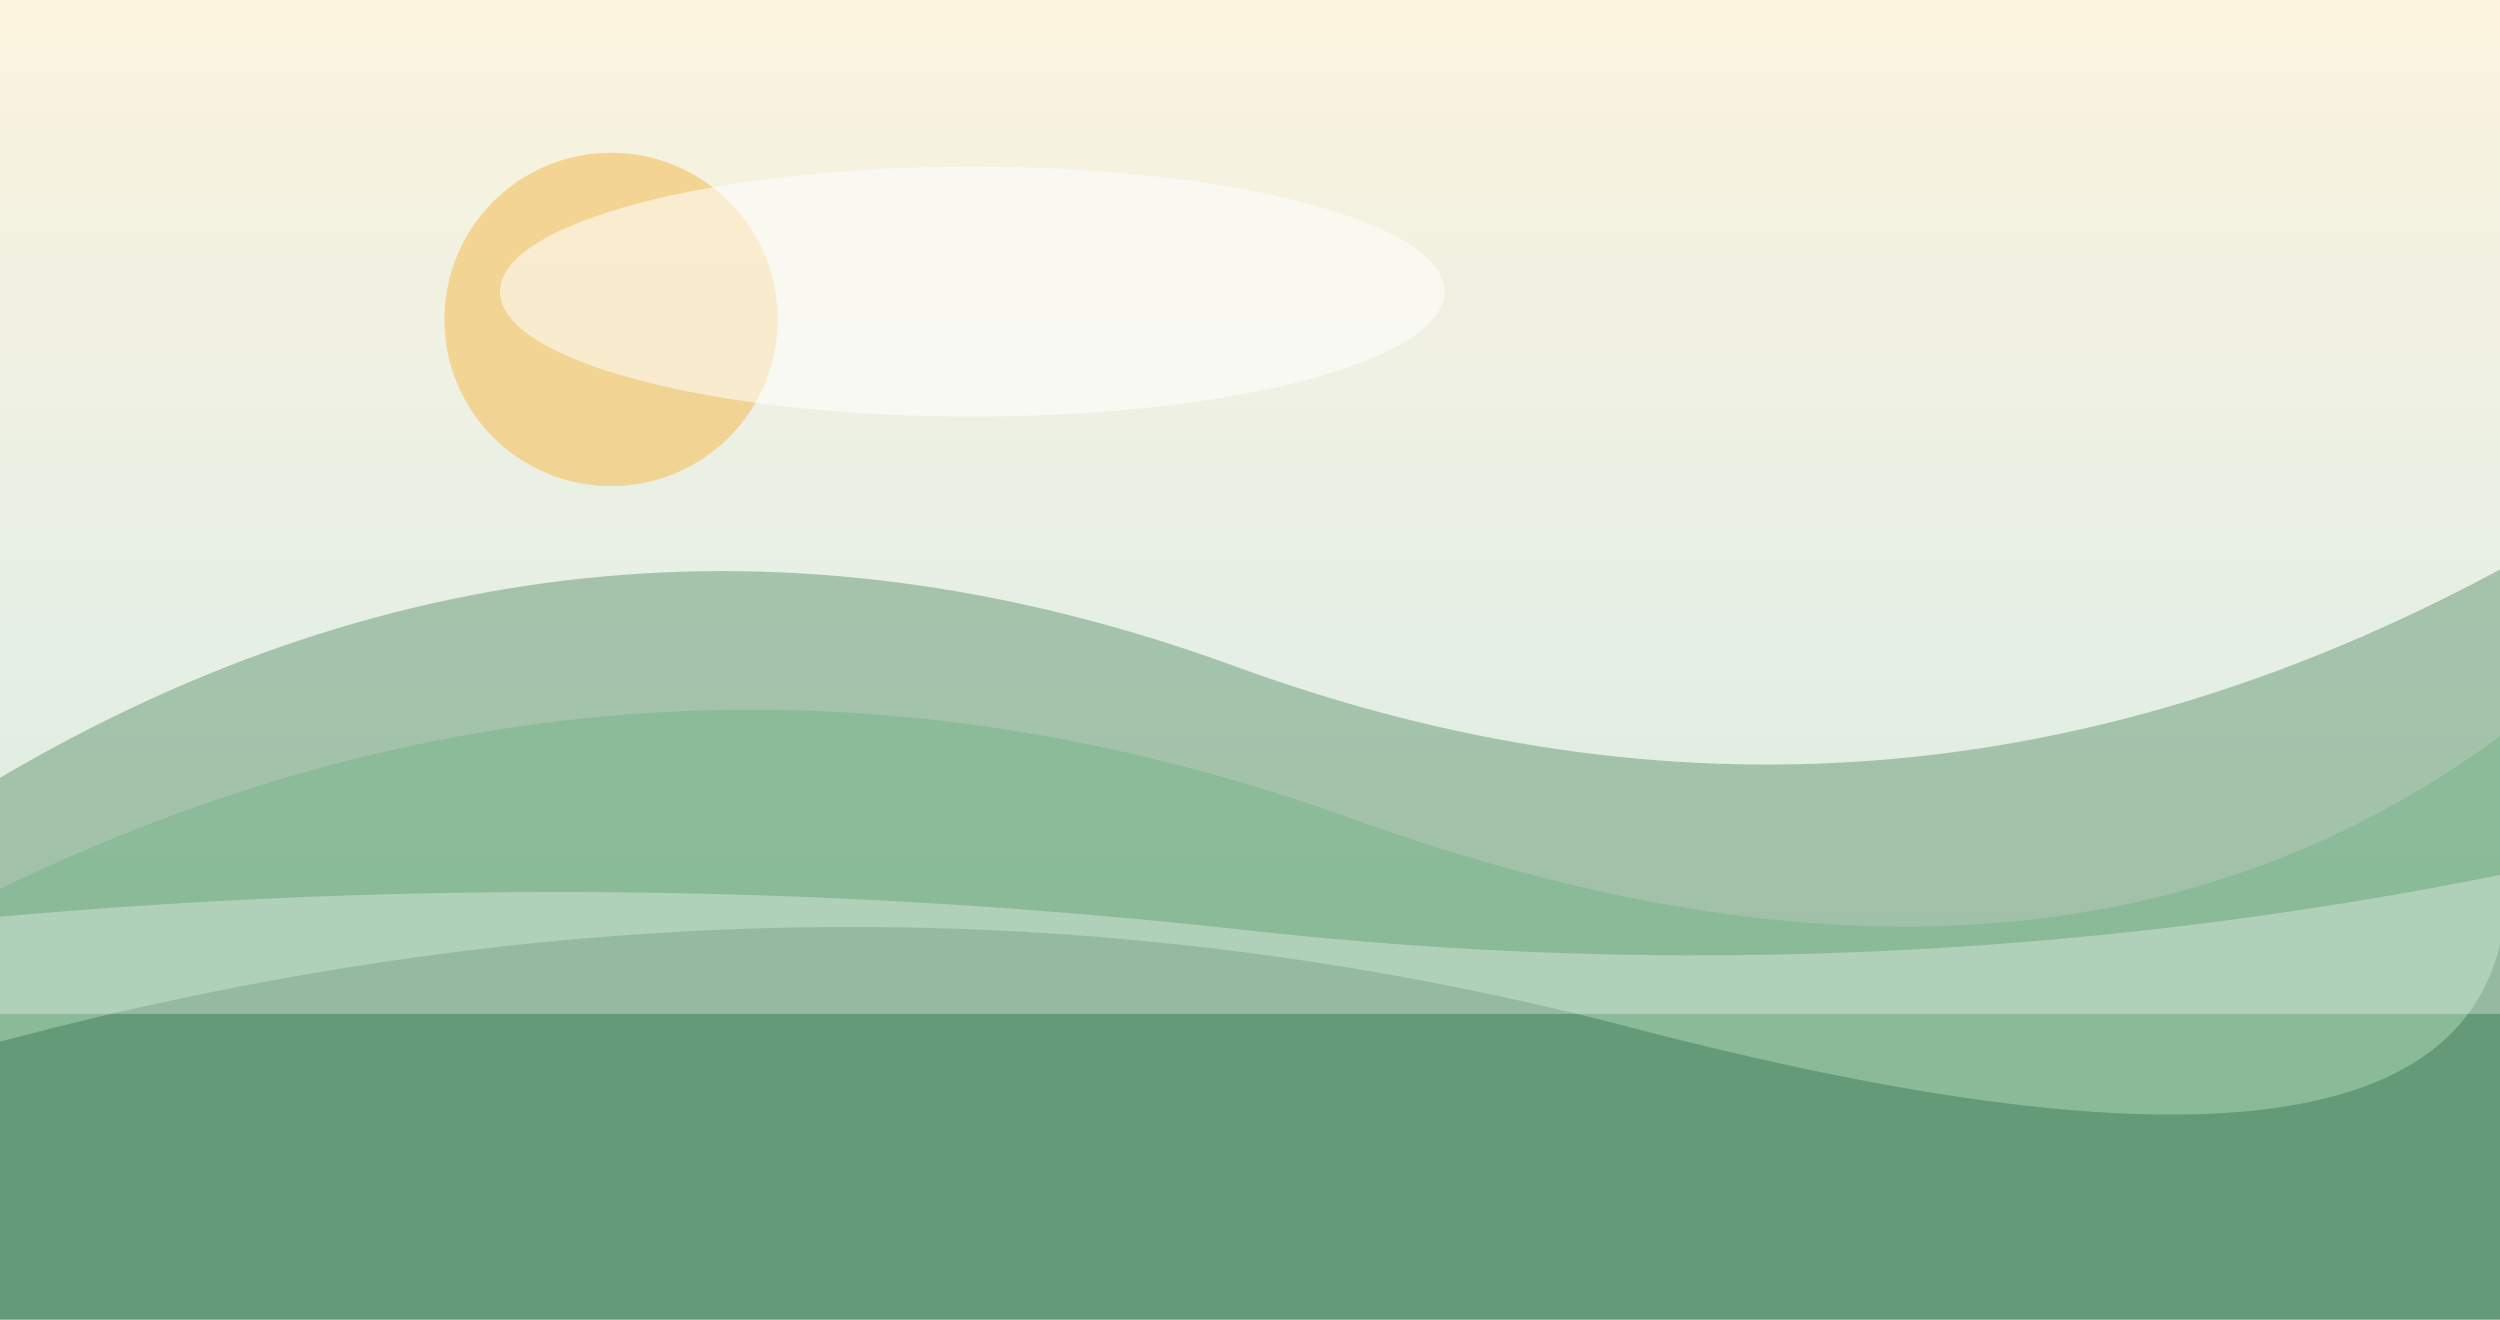
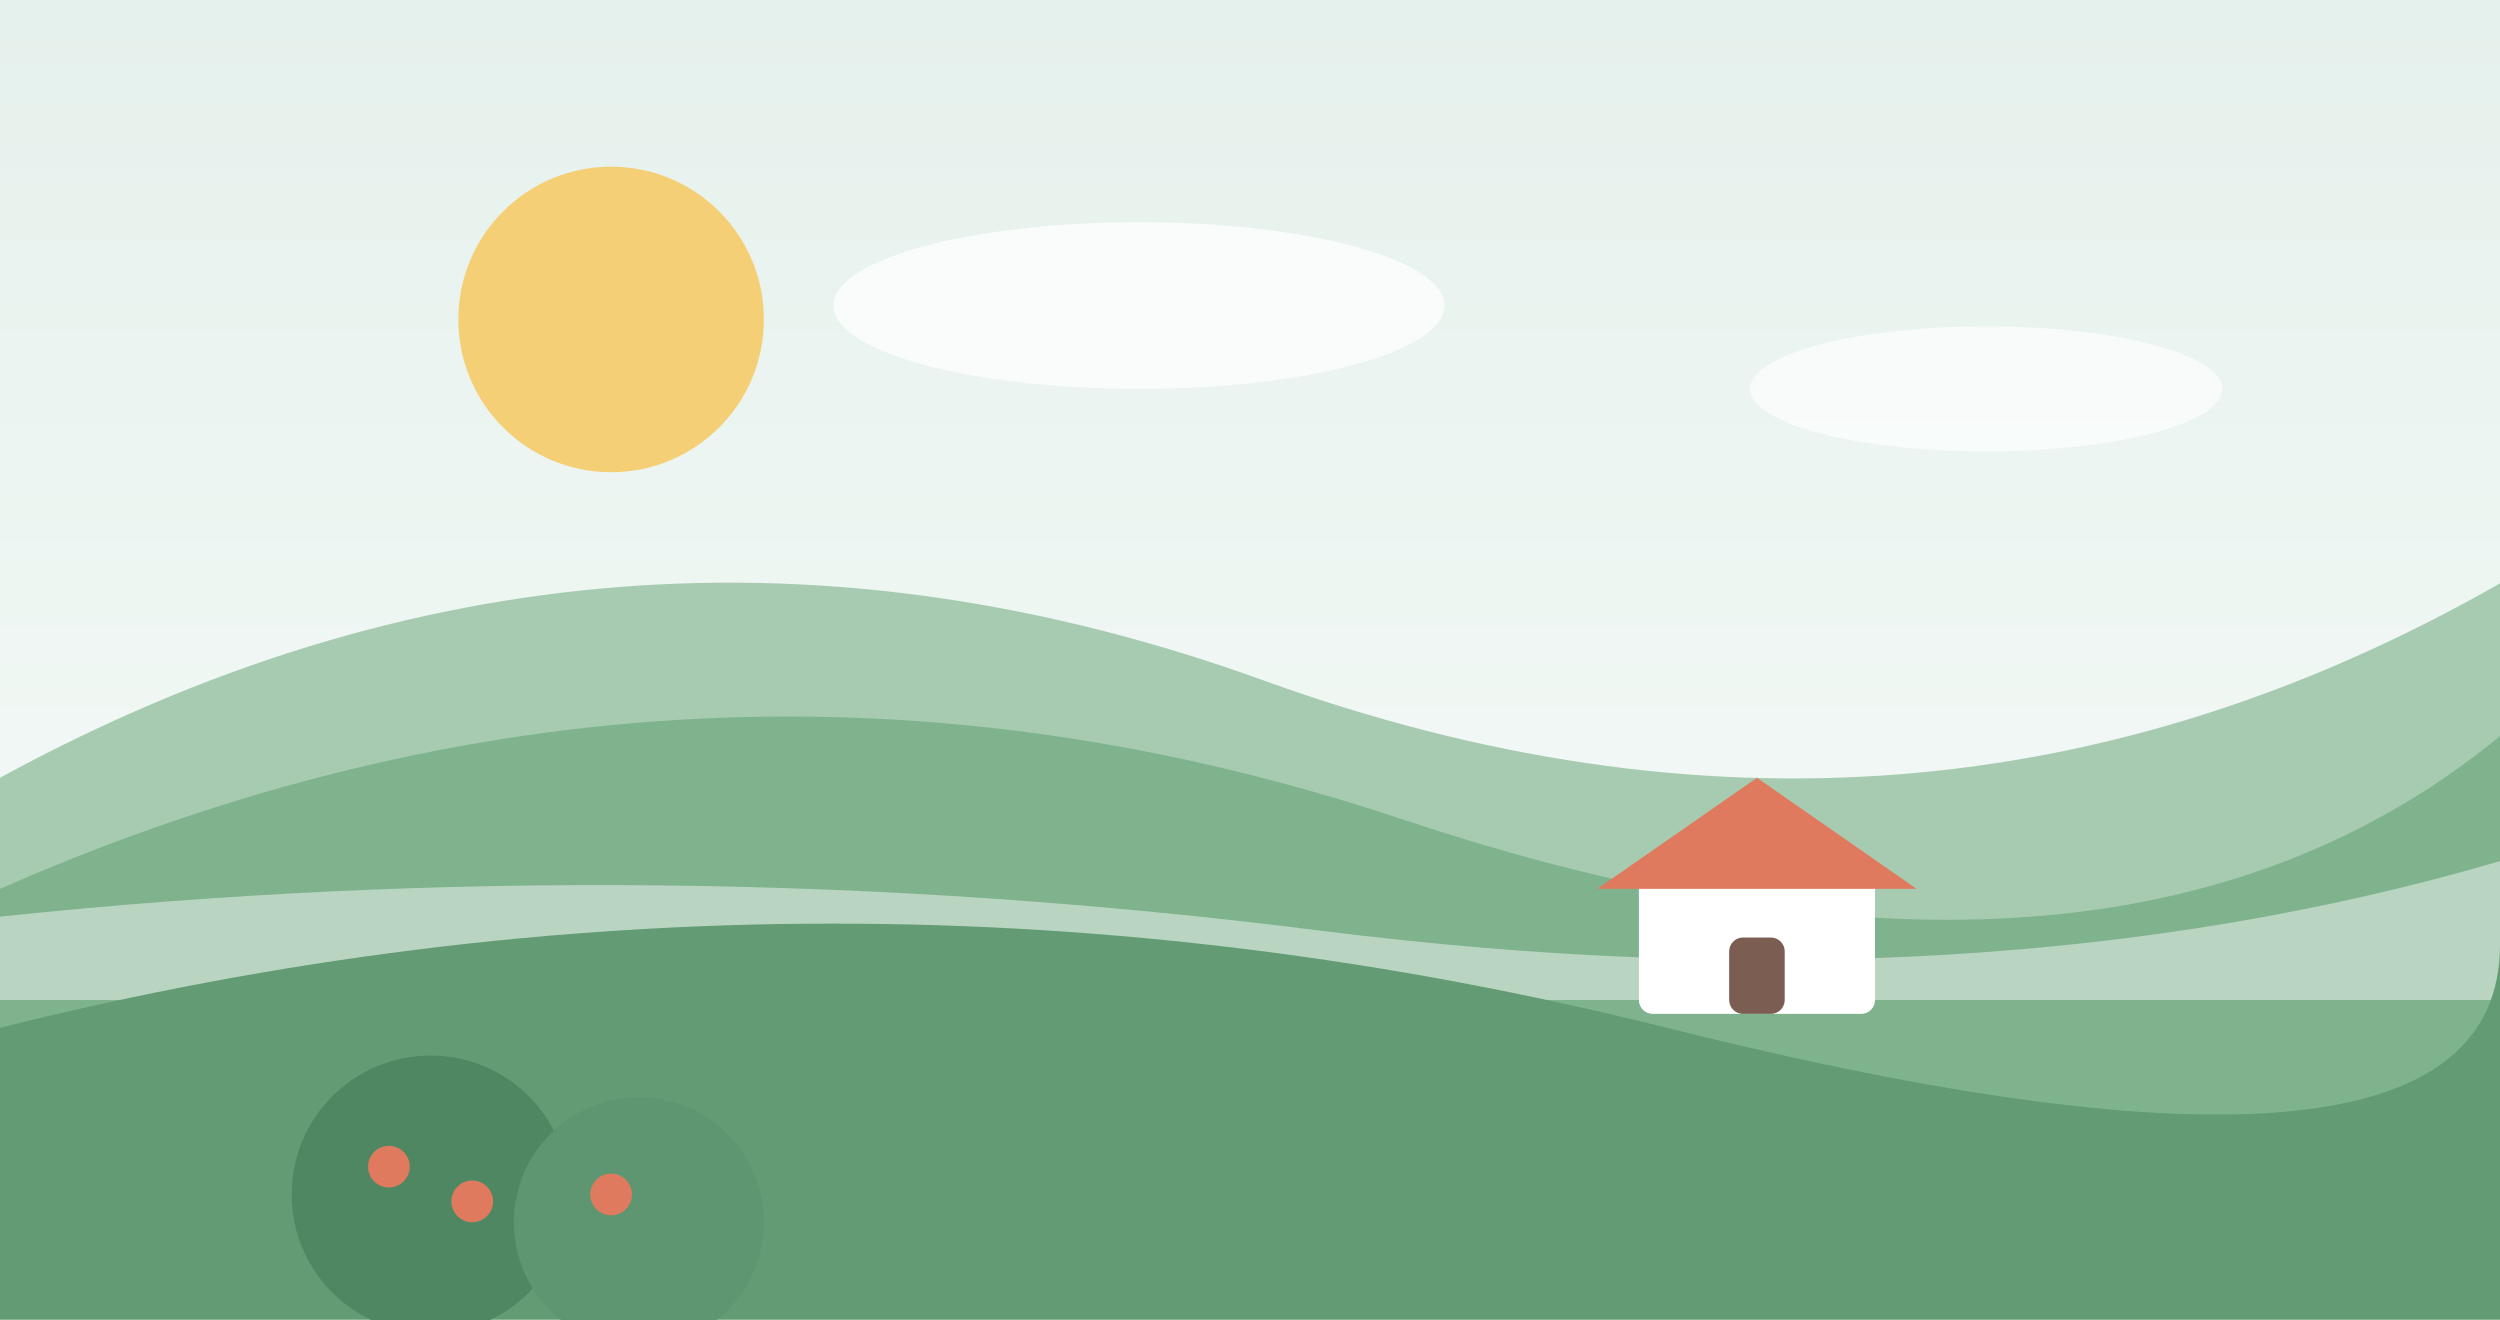
<svg xmlns="http://www.w3.org/2000/svg" viewBox="0 0 360 190">
  <defs>
-     <linearGradient id="sky-coorg" x1="0" y1="0" x2="0" y2="1">
-       <stop offset="0%" stop-color="#FBF3DE" />
-       <stop offset="50%" stop-color="#E5EFE6" />
-       <stop offset="100%" stop-color="#CFE2D4" />
+     <linearGradient id="pc-crg" x1="0" y1="0" x2="0" y2="1">
+       <stop offset="0%" stop-color="#E5F1EC" />
+       <stop offset="100%" stop-color="#F9FCFA" />
    </linearGradient>
  </defs>
-   <g>
-     <rect width="360" height="190" fill="url(#sky-coorg)" />
-     <g>
-       <circle cx="88" cy="46" r="24" fill="#F2C974" opacity="0.72" />
-       <ellipse cx="140" cy="42" rx="68" ry="18" fill="#FFFFFF" opacity="0.55" />
-       <path d="M0 112Q85 62 178 96T360 82V190H0Z" fill="#76A481" opacity="0.58" />
-       <path d="M0 128Q95 82 195 118T360 106V190H0Z" fill="#84B894" opacity="0.78" />
-       <path d="M0 150Q120 118 235 148T360 136V190H0Z" fill="#5F9672" opacity="0.88" />
-       <path d="M0 132Q90 124 180 134T360 126V146H0Z" fill="#FFFFFF" opacity="0.32" />
-     </g>
-     <g opacity="0.45" fill="none">
-       <path d="M52 152v-22m0 8l-8-6m8 3l7-5M112 146v-18m0 6l-6-4m6 2l6-4M278 144v-24m0 9l-8-6m8 3l8-6" />
-     </g>
-   </g>
+   <rect width="360" height="190" fill="url(#pc-crg)" />
+   <circle cx="88" cy="46" r="22" fill="#F5CF76" />
+   <ellipse cx="164" cy="44" rx="44" ry="12" fill="#FFFFFF" opacity="0.75" />
+   <ellipse cx="286" cy="56" rx="34" ry="9" fill="#FFFFFF" opacity="0.65" />
+   <path d="M0 112Q88 64 182 98T360 84V190H0Z" fill="#A6CBB1" />
+   <path d="M0 128Q100 84 202 118T360 106V190H0Z" fill="#7FB38E" />
+   <path d="M0 132Q95 122 190 134T360 124V144H0Z" fill="#FFFFFF" opacity="0.45" />
+   <path d="M0 148Q120 118 240 148T360 136V190H0Z" fill="#629B74" />
+   <rect x="236" y="126" width="34" height="20" rx="2" fill="#FFFFFF" />
+   <polygon points="230,128 253,112 276,128" fill="#E07A5F" />
+   <rect x="249" y="135" width="8" height="11" rx="2" fill="#7C5D52" />
+   <circle cx="62" cy="172" r="20" fill="#4F8762" />
+   <circle cx="92" cy="176" r="18" fill="#5D9670" />
+   <circle cx="56" cy="168" r="3" fill="#E07A5F" />
+   <circle cx="68" cy="173" r="3" fill="#E07A5F" />
+   <circle cx="88" cy="172" r="3" fill="#E07A5F" />
</svg>
